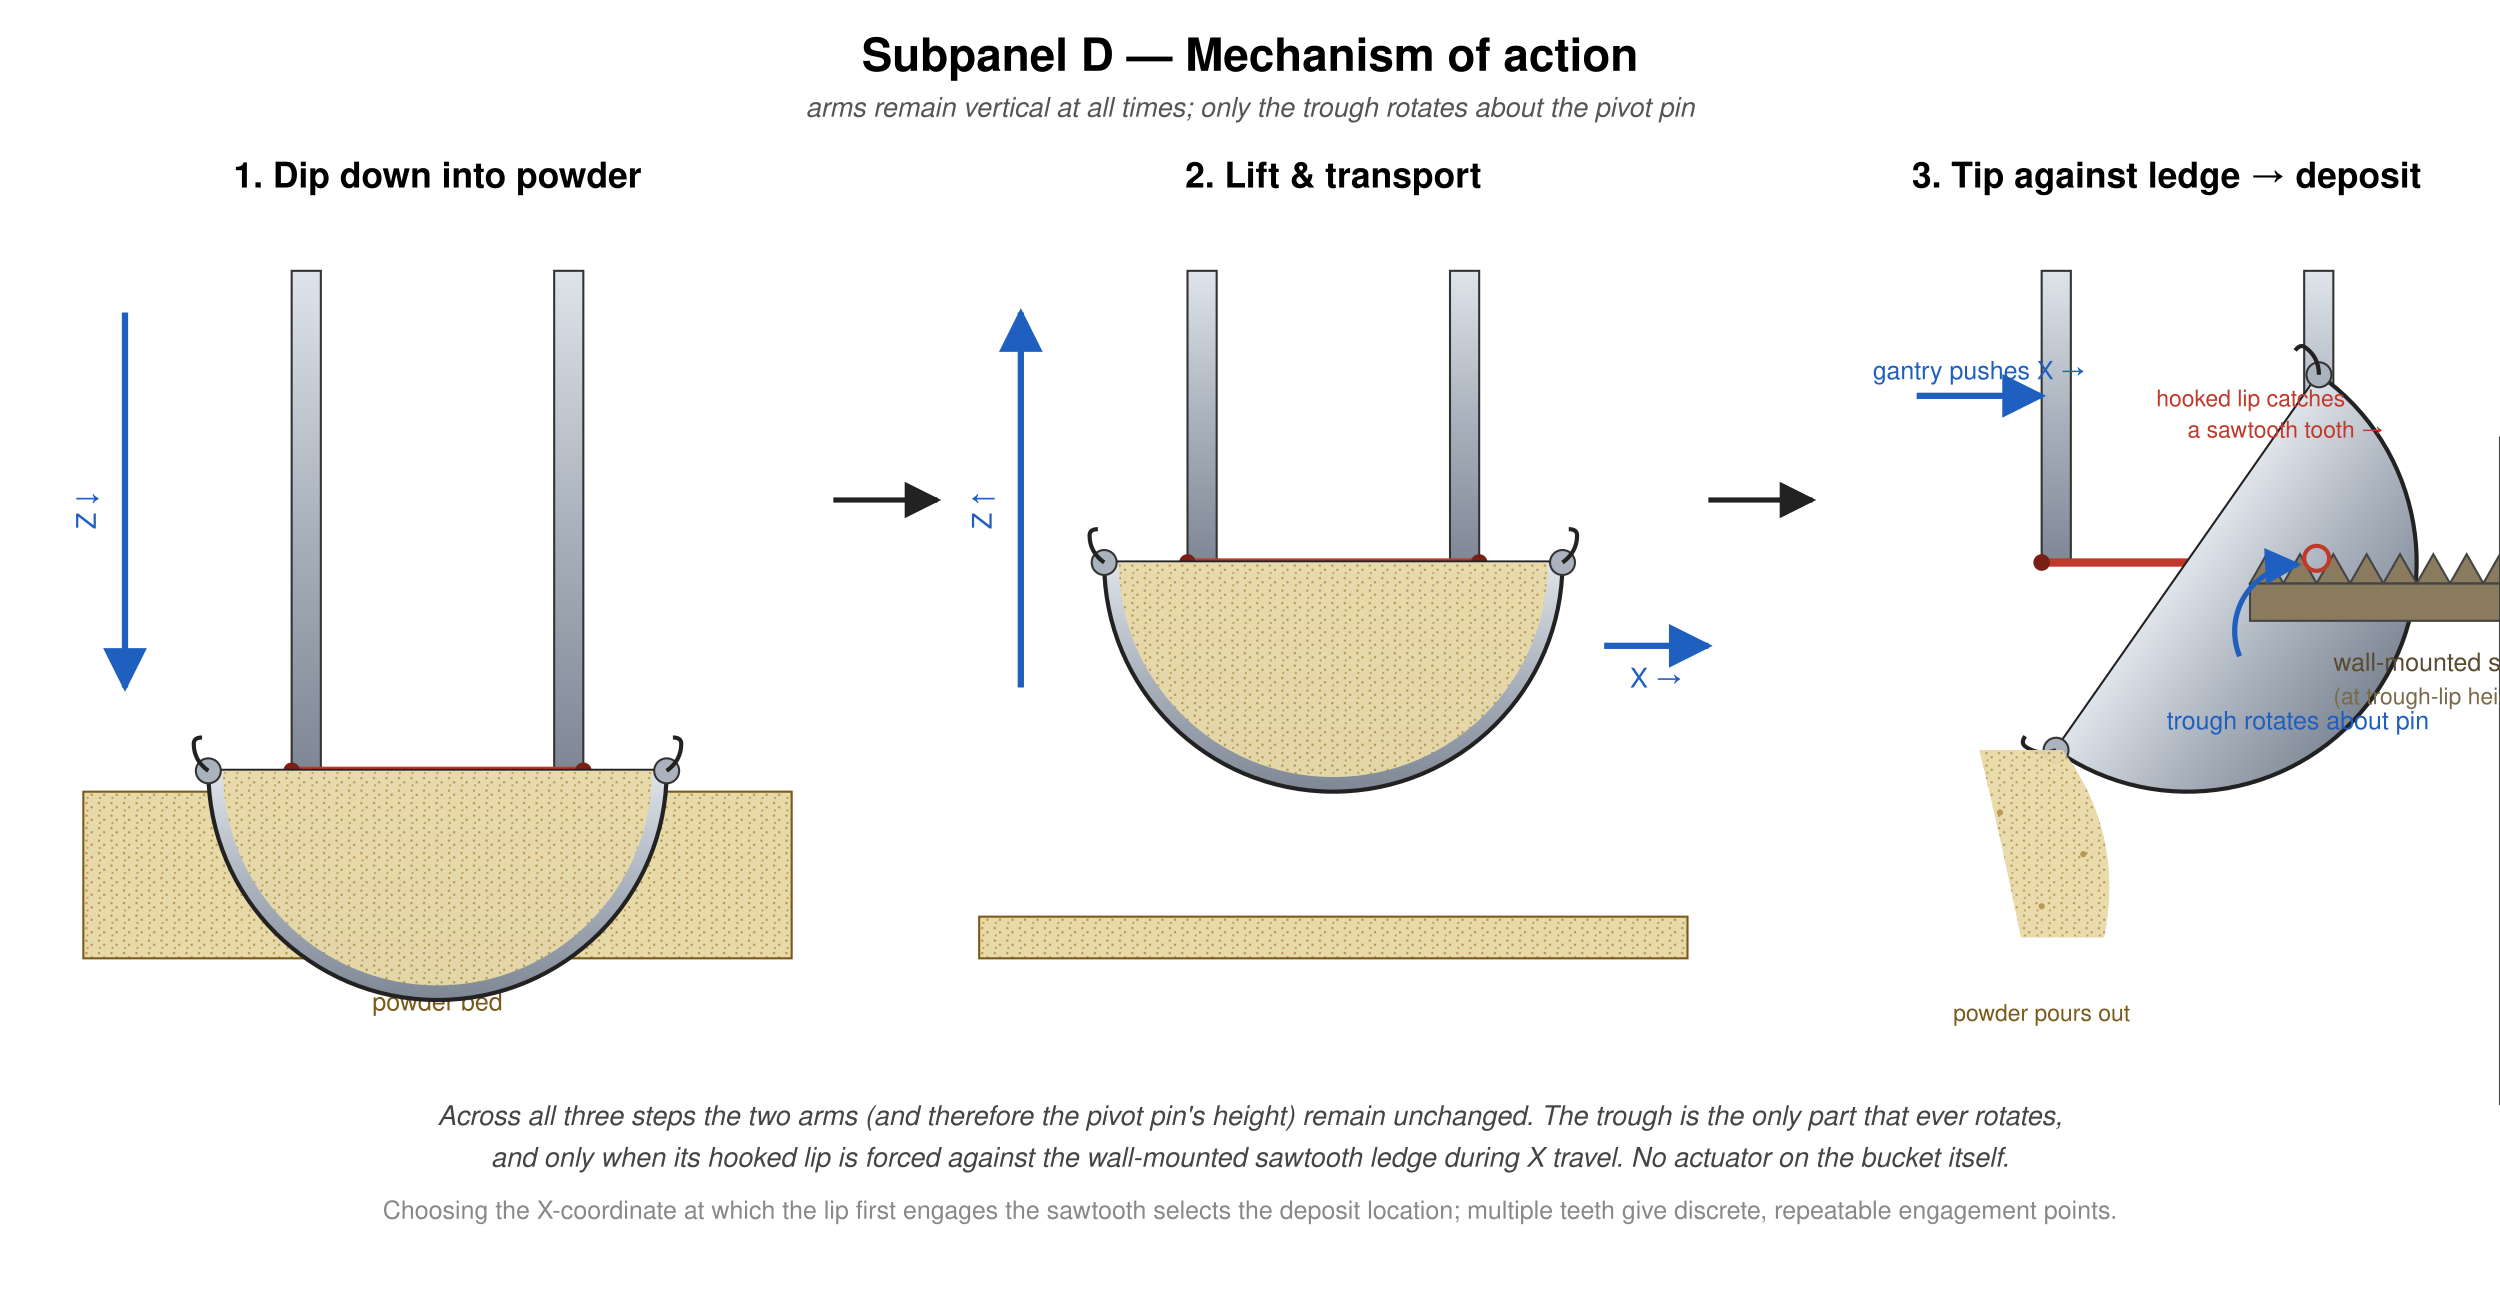
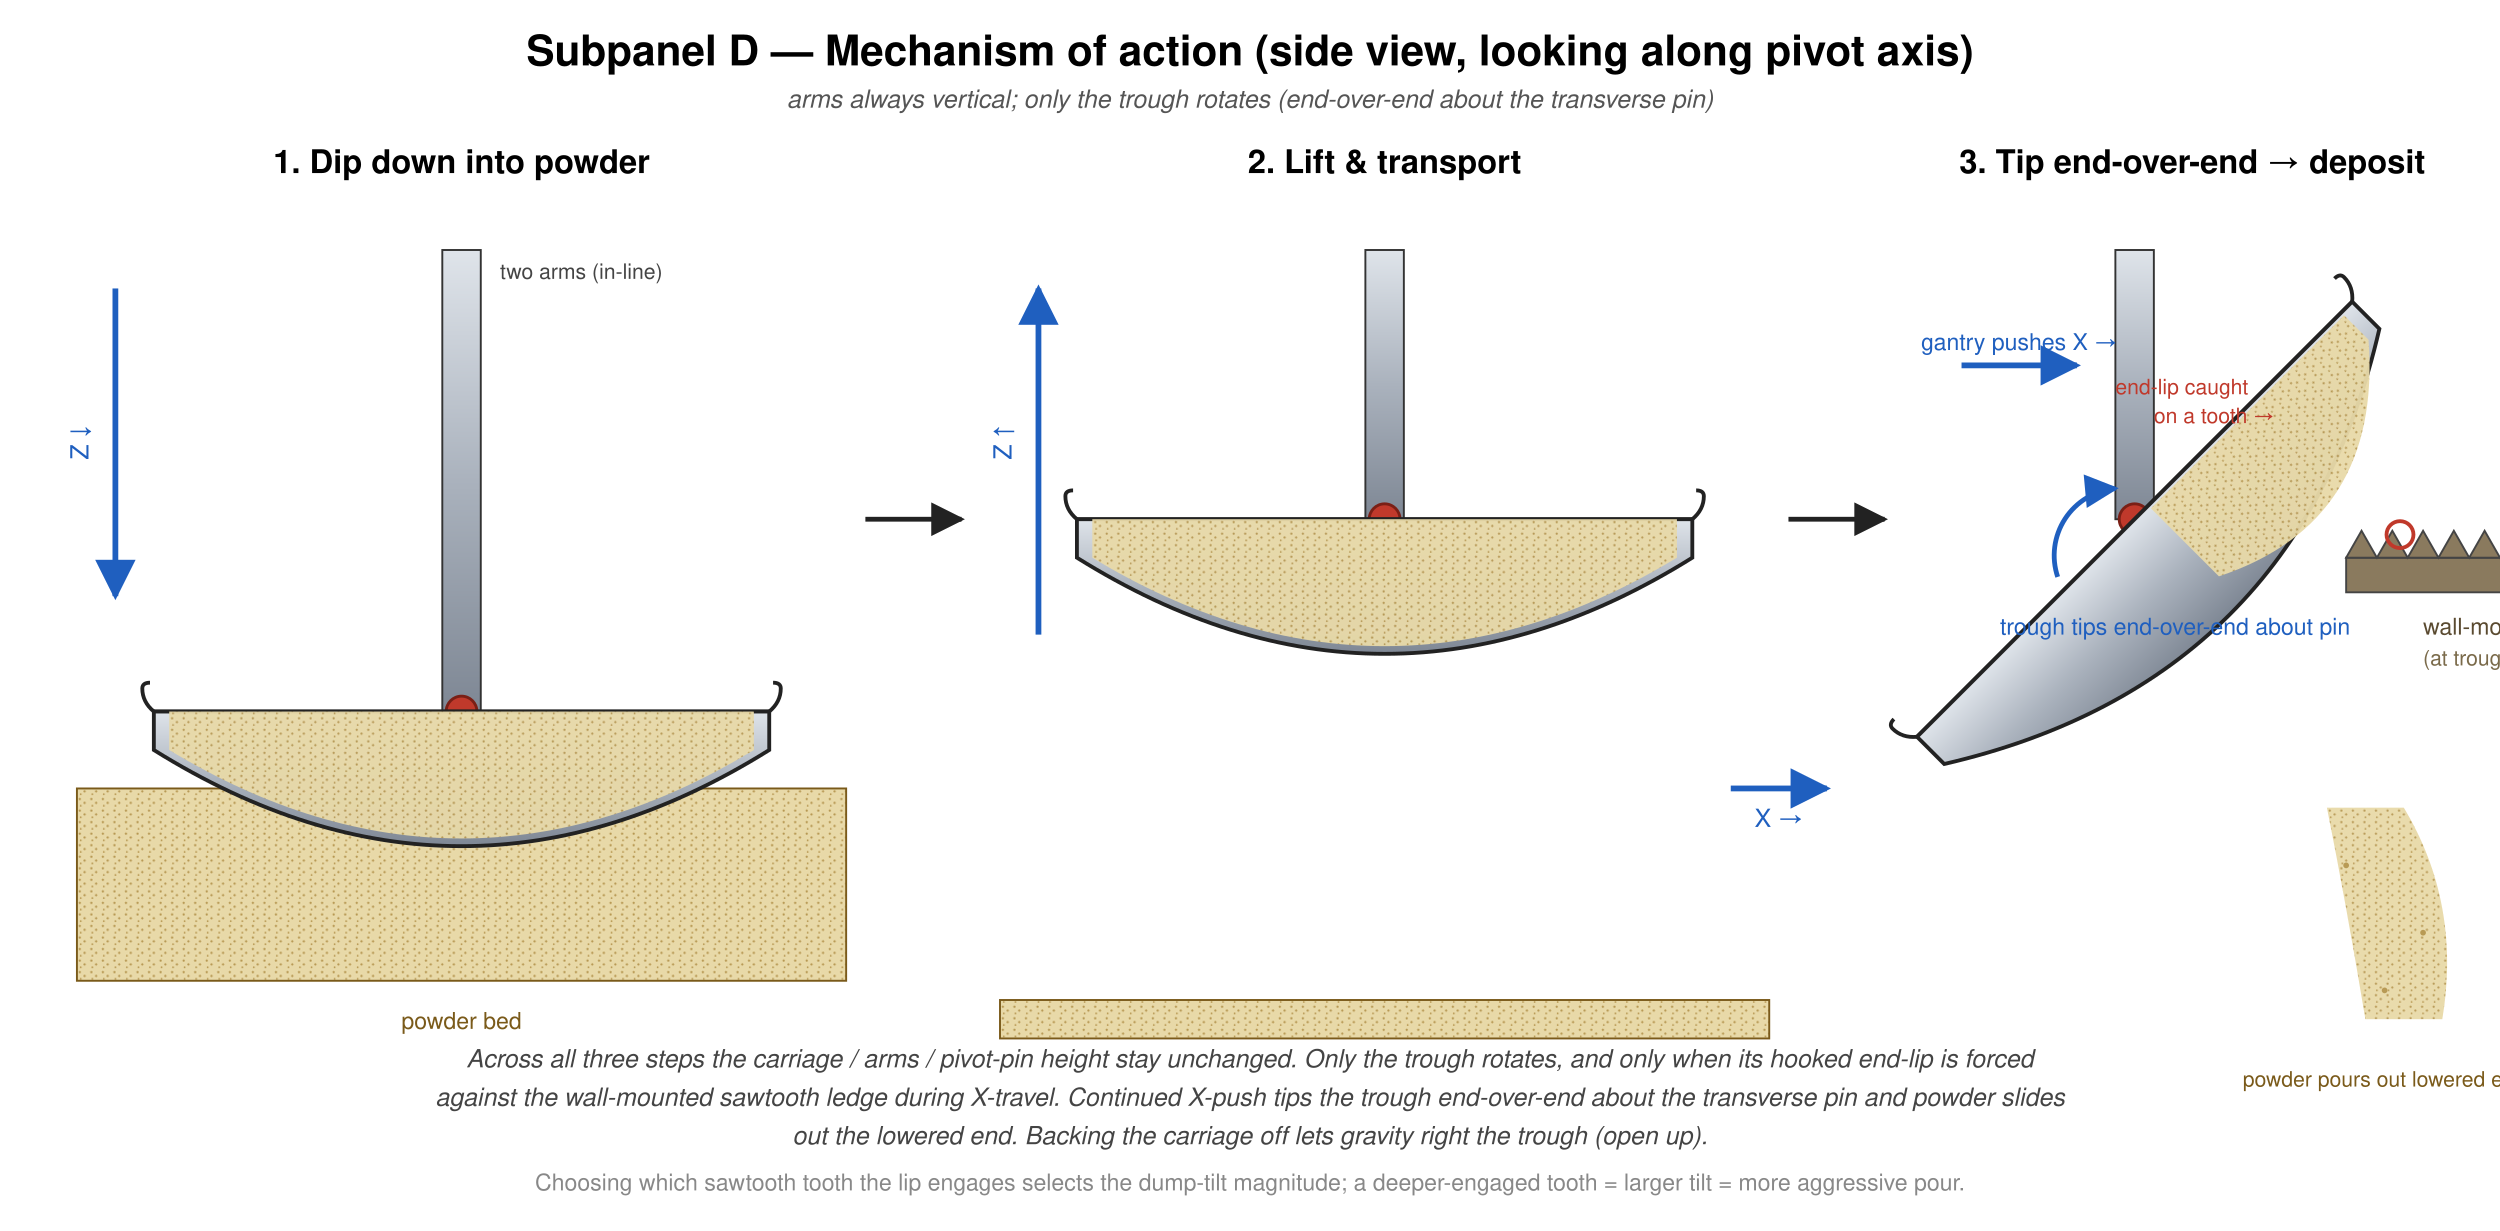
- <svg xmlns="http://www.w3.org/2000/svg" viewBox="0 0 1200 620" font-family="Helvetica, Arial, sans-serif">
+ <svg xmlns="http://www.w3.org/2000/svg" viewBox="0 0 1300 640" font-family="Helvetica, Arial, sans-serif">
  <defs>
    <linearGradient id="metal" x1="0" y1="0" x2="0" y2="1">
      <stop offset="0" stop-color="#dfe4ea" />
      <stop offset="0.5" stop-color="#aab2bd" />
      <stop offset="1" stop-color="#7e8794" />
    </linearGradient>
    <pattern id="powder" width="6" height="6" patternUnits="userSpaceOnUse">
      <rect width="6" height="6" fill="#e8d9a8" />
      <circle cx="1.5" cy="1.5" r="0.6" fill="#b89a55" />
      <circle cx="4" cy="3.5" r="0.6" fill="#b89a55" />
      <circle cx="2" cy="5" r="0.5" fill="#b89a55" />
    </pattern>
    <marker id="arrowK" viewBox="0 0 10 10" refX="9" refY="5" markerWidth="7" markerHeight="7" orient="auto-start-reverse">
      <path d="M0,0 L10,5 L0,10 z" fill="#222" />
    </marker>
    <marker id="arrowB" viewBox="0 0 10 10" refX="9" refY="5" markerWidth="7" markerHeight="7" orient="auto-start-reverse">
      <path d="M0,0 L10,5 L0,10 z" fill="#1f5fbf" />
    </marker>
  </defs>
-   <text x="600" y="34" text-anchor="middle" font-size="22" font-weight="700">
-     Subpanel D — Mechanism of action
+   <text x="650" y="34" text-anchor="middle" font-size="22" font-weight="700">
+     Subpanel D — Mechanism of action (side view, looking along pivot axis)
  </text>
-   <text x="600" y="56" text-anchor="middle" font-size="13" fill="#555" font-style="italic">
-     arms remain vertical at all times; only the trough rotates about the pivot pin
+   <text x="650" y="56" text-anchor="middle" font-size="13" fill="#555" font-style="italic">
+     arms always vertical; only the trough rotates (end-over-end about the transverse pin)
  </text>
  <g id="step1" transform="translate(40,90)">
-     <text x="170" y="0" text-anchor="middle" font-size="17" font-weight="600">
+     <text x="200" y="0" text-anchor="middle" font-size="17" font-weight="600">
      1. Dip down into powder
    </text>
-     <rect x="0" y="290" width="340" height="80" fill="url(#powder)" stroke="#7a5a1a" stroke-width="1" />
-     <text x="170" y="395" text-anchor="middle" font-size="12" fill="#7a5a1a">powder bed</text>
-     <rect x="100" y="40" width="14" height="240" fill="url(#metal)" stroke="#333" />
-     <rect x="226" y="40" width="14" height="240" fill="url(#metal)" stroke="#333" />
-     <line x1="100" y1="280" x2="240" y2="280" stroke="#c0392b" stroke-width="4" />
-     <circle cx="100" cy="280" r="4" fill="#7a1f15" />
-     <circle cx="240" cy="280" r="4" fill="#7a1f15" />
-     <line x1="60" y1="280" x2="280" y2="280" stroke="#222" stroke-width="2" />
-     <path d="M60,280 A110,110 0 0 0 280,280" fill="url(#metal)" stroke="#222" stroke-width="2" />
-     <path d="M67,280 A103,103 0 0 0 273,280 Z" fill="url(#powder)" opacity="0.95" />
-     <circle cx="60" cy="280" r="6" fill="#aab2bd" stroke="#333" />
-     <circle cx="280" cy="280" r="6" fill="#aab2bd" stroke="#333" />
-     <path d="M60,280 q-7,-5 -7,-13 q0,-3 4,-3" fill="none" stroke="#222" stroke-width="2" />
-     <path d="M280,280 q7,-5 7,-13 q0,-3 -4,-3" fill="none" stroke="#222" stroke-width="2" />
-     <line x1="20" y1="60" x2="20" y2="240" stroke="#1f5fbf" stroke-width="3" marker-end="url(#arrowB)" />
-     <text x="6" y="155" font-size="13" fill="#1f5fbf" transform="rotate(-90,6,155)" text-anchor="middle">
-       Z ↓
-     </text>
+     <rect x="0" y="320" width="400" height="100" fill="url(#powder)" stroke="#7a5a1a" />
+     <text x="200" y="445" text-anchor="middle" font-size="12" fill="#7a5a1a">powder bed</text>
+     <rect x="190" y="40" width="20" height="240" fill="url(#metal)" stroke="#333" />
+     <text x="220" y="55" font-size="11" fill="#444">two arms (in-line)</text>
+     <circle cx="200" cy="280" r="8" fill="#c0392b" stroke="#7a1f15" stroke-width="1.5" />
+     <g transform="translate(0,0)">
+       <line x1="40" y1="280" x2="360" y2="280" stroke="#222" stroke-width="2" />
+       <path d="M40,280 L360,280 L360,300 Q200,400 40,300 Z" fill="url(#metal)" stroke="#222" stroke-width="2" />
+       <path d="M48,280 L352,280 L352,300 Q200,392 48,300 Z" fill="url(#powder)" opacity="0.95" />
+       <path d="M40,280 q-6,-5 -6,-12 q0,-3 4,-3" fill="none" stroke="#222" stroke-width="2" />
+       <path d="M360,280 q6,-5 6,-12 q0,-3 -4,-3" fill="none" stroke="#222" stroke-width="2" />
+     </g>
+     <line x1="20" y1="60" x2="20" y2="220" stroke="#1f5fbf" stroke-width="3" marker-end="url(#arrowB)" />
+     <text x="6" y="140" font-size="13" fill="#1f5fbf" transform="rotate(-90,6,140)" text-anchor="middle">Z ↓</text>
  </g>
-   <line x1="400" y1="240" x2="450" y2="240" stroke="#222" stroke-width="2.5" marker-end="url(#arrowK)" />
-   <g id="step2" transform="translate(470,90)">
-     <text x="170" y="0" text-anchor="middle" font-size="17" font-weight="600">
+   <line x1="450" y1="270" x2="500" y2="270" stroke="#222" stroke-width="2.5" marker-end="url(#arrowK)" />
+   <g id="step2" transform="translate(520,90)">
+     <text x="200" y="0" text-anchor="middle" font-size="17" font-weight="600">
      2. Lift &amp; transport
    </text>
-     <rect x="0" y="350" width="340" height="20" fill="url(#powder)" stroke="#7a5a1a" stroke-width="1" />
-     <rect x="100" y="40" width="14" height="140" fill="url(#metal)" stroke="#333" />
-     <rect x="226" y="40" width="14" height="140" fill="url(#metal)" stroke="#333" />
-     <line x1="100" y1="180" x2="240" y2="180" stroke="#c0392b" stroke-width="4" />
-     <circle cx="100" cy="180" r="4" fill="#7a1f15" />
-     <circle cx="240" cy="180" r="4" fill="#7a1f15" />
-     <line x1="60" y1="180" x2="280" y2="180" stroke="#222" stroke-width="2" />
-     <path d="M60,180 A110,110 0 0 0 280,180" fill="url(#metal)" stroke="#222" stroke-width="2" />
-     <path d="M67,180 A103,103 0 0 0 273,180 Z" fill="url(#powder)" opacity="0.95" />
-     <circle cx="60" cy="180" r="6" fill="#aab2bd" stroke="#333" />
-     <circle cx="280" cy="180" r="6" fill="#aab2bd" stroke="#333" />
-     <path d="M60,180 q-7,-5 -7,-13 q0,-3 4,-3" fill="none" stroke="#222" stroke-width="2" />
-     <path d="M280,180 q7,-5 7,-13 q0,-3 -4,-3" fill="none" stroke="#222" stroke-width="2" />
+     <rect x="0" y="430" width="400" height="20" fill="url(#powder)" stroke="#7a5a1a" />
+     <rect x="190" y="40" width="20" height="140" fill="url(#metal)" stroke="#333" />
+     <circle cx="200" cy="180" r="8" fill="#c0392b" stroke="#7a1f15" stroke-width="1.5" />
+     <g>
+       <line x1="40" y1="180" x2="360" y2="180" stroke="#222" stroke-width="2" />
+       <path d="M40,180 L360,180 L360,200 Q200,300 40,200 Z" fill="url(#metal)" stroke="#222" stroke-width="2" />
+       <path d="M48,180 L352,180 L352,200 Q200,292 48,200 Z" fill="url(#powder)" opacity="0.95" />
+       <path d="M40,180 q-6,-5 -6,-12 q0,-3 4,-3" fill="none" stroke="#222" stroke-width="2" />
+       <path d="M360,180 q6,-5 6,-12 q0,-3 -4,-3" fill="none" stroke="#222" stroke-width="2" />
+     </g>
    <line x1="20" y1="240" x2="20" y2="60" stroke="#1f5fbf" stroke-width="3" marker-end="url(#arrowB)" />
-     <text x="6" y="155" font-size="13" fill="#1f5fbf" transform="rotate(-90,6,155)" text-anchor="middle">
-       Z ↑
+     <text x="6" y="140" font-size="13" fill="#1f5fbf" transform="rotate(-90,6,140)" text-anchor="middle">Z ↑</text>
+     <line x1="380" y1="320" x2="430" y2="320" stroke="#1f5fbf" stroke-width="3" marker-end="url(#arrowB)" />
+     <text x="405" y="340" text-anchor="middle" font-size="13" fill="#1f5fbf">X →</text>
+   </g>
+   <line x1="930" y1="270" x2="980" y2="270" stroke="#222" stroke-width="2.5" marker-end="url(#arrowK)" />
+   <g id="step3" transform="translate(1000,90)">
+     <text x="140" y="0" text-anchor="middle" font-size="17" font-weight="600">
+       3. Tip end-over-end → deposit
    </text>
-     <line x1="300" y1="220" x2="350" y2="220" stroke="#1f5fbf" stroke-width="3" marker-end="url(#arrowB)" />
-     <text x="325" y="240" text-anchor="middle" font-size="13" fill="#1f5fbf">X →</text>
-   </g>
-   <line x1="820" y1="240" x2="870" y2="240" stroke="#222" stroke-width="2.5" marker-end="url(#arrowK)" />
-   <g id="step3" transform="translate(880,90)">
-     <text x="160" y="0" text-anchor="middle" font-size="17" font-weight="600">
-       3. Tip against ledge → deposit
-     </text>
-     <rect x="100" y="40" width="14" height="140" fill="url(#metal)" stroke="#333" />
-     <rect x="226" y="40" width="14" height="140" fill="url(#metal)" stroke="#333" />
-     <line x1="100" y1="180" x2="240" y2="180" stroke="#c0392b" stroke-width="4" />
-     <circle cx="100" cy="180" r="4" fill="#7a1f15" />
-     <circle cx="240" cy="180" r="4" fill="#7a1f15" />
-     <g transform="rotate(-55 170 180)">
-       <line x1="60" y1="180" x2="280" y2="180" stroke="#222" stroke-width="2" />
-       <path d="M60,180 A110,110 0 0 0 280,180" fill="url(#metal)" stroke="#222" stroke-width="2" />
-       <circle cx="60" cy="180" r="6" fill="#aab2bd" stroke="#333" />
-       <circle cx="280" cy="180" r="6" fill="#aab2bd" stroke="#333" />
-       <path d="M60,180 q-7,-5 -7,-13 q0,-3 4,-3" fill="none" stroke="#222" stroke-width="2" />
-       <path d="M280,180 q7,-5 7,-13 q0,-3 -4,-3" fill="none" stroke="#222" stroke-width="2" />
+     <rect x="100" y="40" width="20" height="140" fill="url(#metal)" stroke="#333" />
+     <circle cx="110" cy="180" r="8" fill="#c0392b" stroke="#7a1f15" stroke-width="1.5" />
+     <g transform="rotate(-45 110 180)">
+       <line x1="-50" y1="180" x2="270" y2="180" stroke="#222" stroke-width="2" />
+       <path d="M-50,180 L270,180 L270,200 Q110,300 -50,200 Z" fill="url(#metal)" stroke="#222" stroke-width="2" />
+       <path d="M120,182 L262,182 L262,200 Q200,272 120,232 Z" fill="url(#powder)" opacity="0.95" />
+       <path d="M-50,180 q-6,-5 -6,-12 q0,-3 4,-3" fill="none" stroke="#222" stroke-width="2" />
+       <path d="M270,180 q6,-5 6,-12 q0,-3 -4,-3" fill="none" stroke="#222" stroke-width="2" />
    </g>
    <rect x="320" y="120" width="14" height="320" fill="#8a7a5e" stroke="#444" />
    <text x="340" y="430" font-size="11" fill="#5a4a30">fixed post</text>
-     <rect x="200" y="190" width="120" height="18" fill="#8a7a5e" stroke="#444" />
-     <polygon points="200,190 208,176 216,190 224,176 232,190 240,176 248,190 256,176 264,190 272,176 280,190 288,176 296,190 304,176 312,190 320,176 320,190" fill="#8a7a5e" stroke="#444" />
-     <text x="240" y="232" font-size="12" fill="#5a4a30">wall-mounted sawtooth ledge</text>
-     <text x="240" y="248" font-size="11" fill="#7a6a4a">(at trough-lip height — NOT on the floor)</text>
-     <circle cx="232" cy="178" r="6" fill="none" stroke="#c0392b" stroke-width="2" />
-     <text x="155" y="105" font-size="11" fill="#c0392b">hooked lip catches</text>
-     <text x="170" y="120" font-size="11" fill="#c0392b">a sawtooth tooth →</text>
+     <rect x="220" y="200" width="100" height="18" fill="#8a7a5e" stroke="#444" />
+     <polygon points="220,200 228,186 236,200 244,186 252,200 260,186 268,200 276,186 284,200 292,186 300,200 308,186 316,200 320,200" fill="#8a7a5e" stroke="#444" />
+     <text x="260" y="240" font-size="12" fill="#5a4a30">wall-mounted sawtooth ledge</text>
+     <text x="260" y="256" font-size="11" fill="#7a6a4a">(at trough-END-lip height)</text>
+     <circle cx="248" cy="188" r="7" fill="none" stroke="#c0392b" stroke-width="2" />
+     <text x="100" y="115" font-size="11" fill="#c0392b">end-lip caught</text>
+     <text x="120" y="130" font-size="11" fill="#c0392b">on a tooth →</text>
    <g fill="url(#powder)" opacity="0.95">
-       <path d="M70,270 Q80,310 90,360 L130,360 Q140,310 110,270 Z" />
+       <path d="M210,330 Q220,380 230,440 L270,440 Q280,380 250,330 Z" />
    </g>
    <g fill="#b89a55">
-       <circle cx="80" cy="300" r="1.5" />
-       <circle cx="120" cy="320" r="1.5" />
-       <circle cx="100" cy="345" r="1.5" />
+       <circle cx="220" cy="360" r="1.5" />
+       <circle cx="260" cy="395" r="1.5" />
+       <circle cx="240" cy="425" r="1.5" />
    </g>
-     <text x="100" y="400" text-anchor="middle" font-size="11" fill="#7a5a1a">powder pours out</text>
-     <line x1="40" y1="100" x2="100" y2="100" stroke="#1f5fbf" stroke-width="3" marker-end="url(#arrowB)" />
-     <text x="70" y="92" text-anchor="middle" font-size="12" fill="#1f5fbf">gantry pushes X →</text>
-     <path d="M195,225 a32,32 0 0 1 28,-44" fill="none" stroke="#1f5fbf" stroke-width="2.5" marker-end="url(#arrowB)" />
-     <text x="160" y="260" font-size="12" fill="#1f5fbf">trough rotates about pin</text>
+     <text x="240" y="475" text-anchor="middle" font-size="11" fill="#7a5a1a">powder pours out lowered end</text>
+     <line x1="20" y1="100" x2="80" y2="100" stroke="#1f5fbf" stroke-width="3" marker-end="url(#arrowB)" />
+     <text x="50" y="92" text-anchor="middle" font-size="12" fill="#1f5fbf">gantry pushes X →</text>
+     <path d="M70,210 a35,35 0 0 1 30,-46" fill="none" stroke="#1f5fbf" stroke-width="2.5" marker-end="url(#arrowB)" />
+     <text x="40" y="240" font-size="12" fill="#1f5fbf">trough tips end-over-end about pin</text>
  </g>
-   <text x="600" y="540" text-anchor="middle" font-size="13" fill="#444" font-style="italic">
-     Across all three steps the two arms (and therefore the pivot pin's height) remain unchanged.
-     The trough is the only part that ever rotates,
+   <text x="650" y="555" text-anchor="middle" font-size="13" fill="#444" font-style="italic">
+     Across all three steps the carriage / arms / pivot-pin height stay unchanged.  Only the
+     trough rotates, and only when its hooked end-lip is forced
  </text>
-   <text x="600" y="560" text-anchor="middle" font-size="13" fill="#444" font-style="italic">
-     and only when its hooked lip is forced against the wall-mounted sawtooth ledge during X
-     travel. No actuator on the bucket itself.
+   <text x="650" y="575" text-anchor="middle" font-size="13" fill="#444" font-style="italic">
+     against the wall-mounted sawtooth ledge during X-travel.  Continued X-push tips the
+     trough end-over-end about the transverse pin and powder slides
  </text>
-   <text x="600" y="585" text-anchor="middle" font-size="12" fill="#888">
-     Choosing the X-coordinate at which the lip first engages the sawtooth selects the deposit
-     location; multiple teeth give discrete, repeatable engagement points.
+   <text x="650" y="595" text-anchor="middle" font-size="13" fill="#444" font-style="italic">
+     out the lowered end.  Backing the carriage off lets gravity right the trough (open up).
+   </text>
+   <text x="650" y="619" text-anchor="middle" font-size="12" fill="#888">
+     Choosing which sawtooth tooth the lip engages selects the dump-tilt magnitude;
+     a deeper-engaged tooth = larger tilt = more aggressive pour.
  </text>
</svg>
